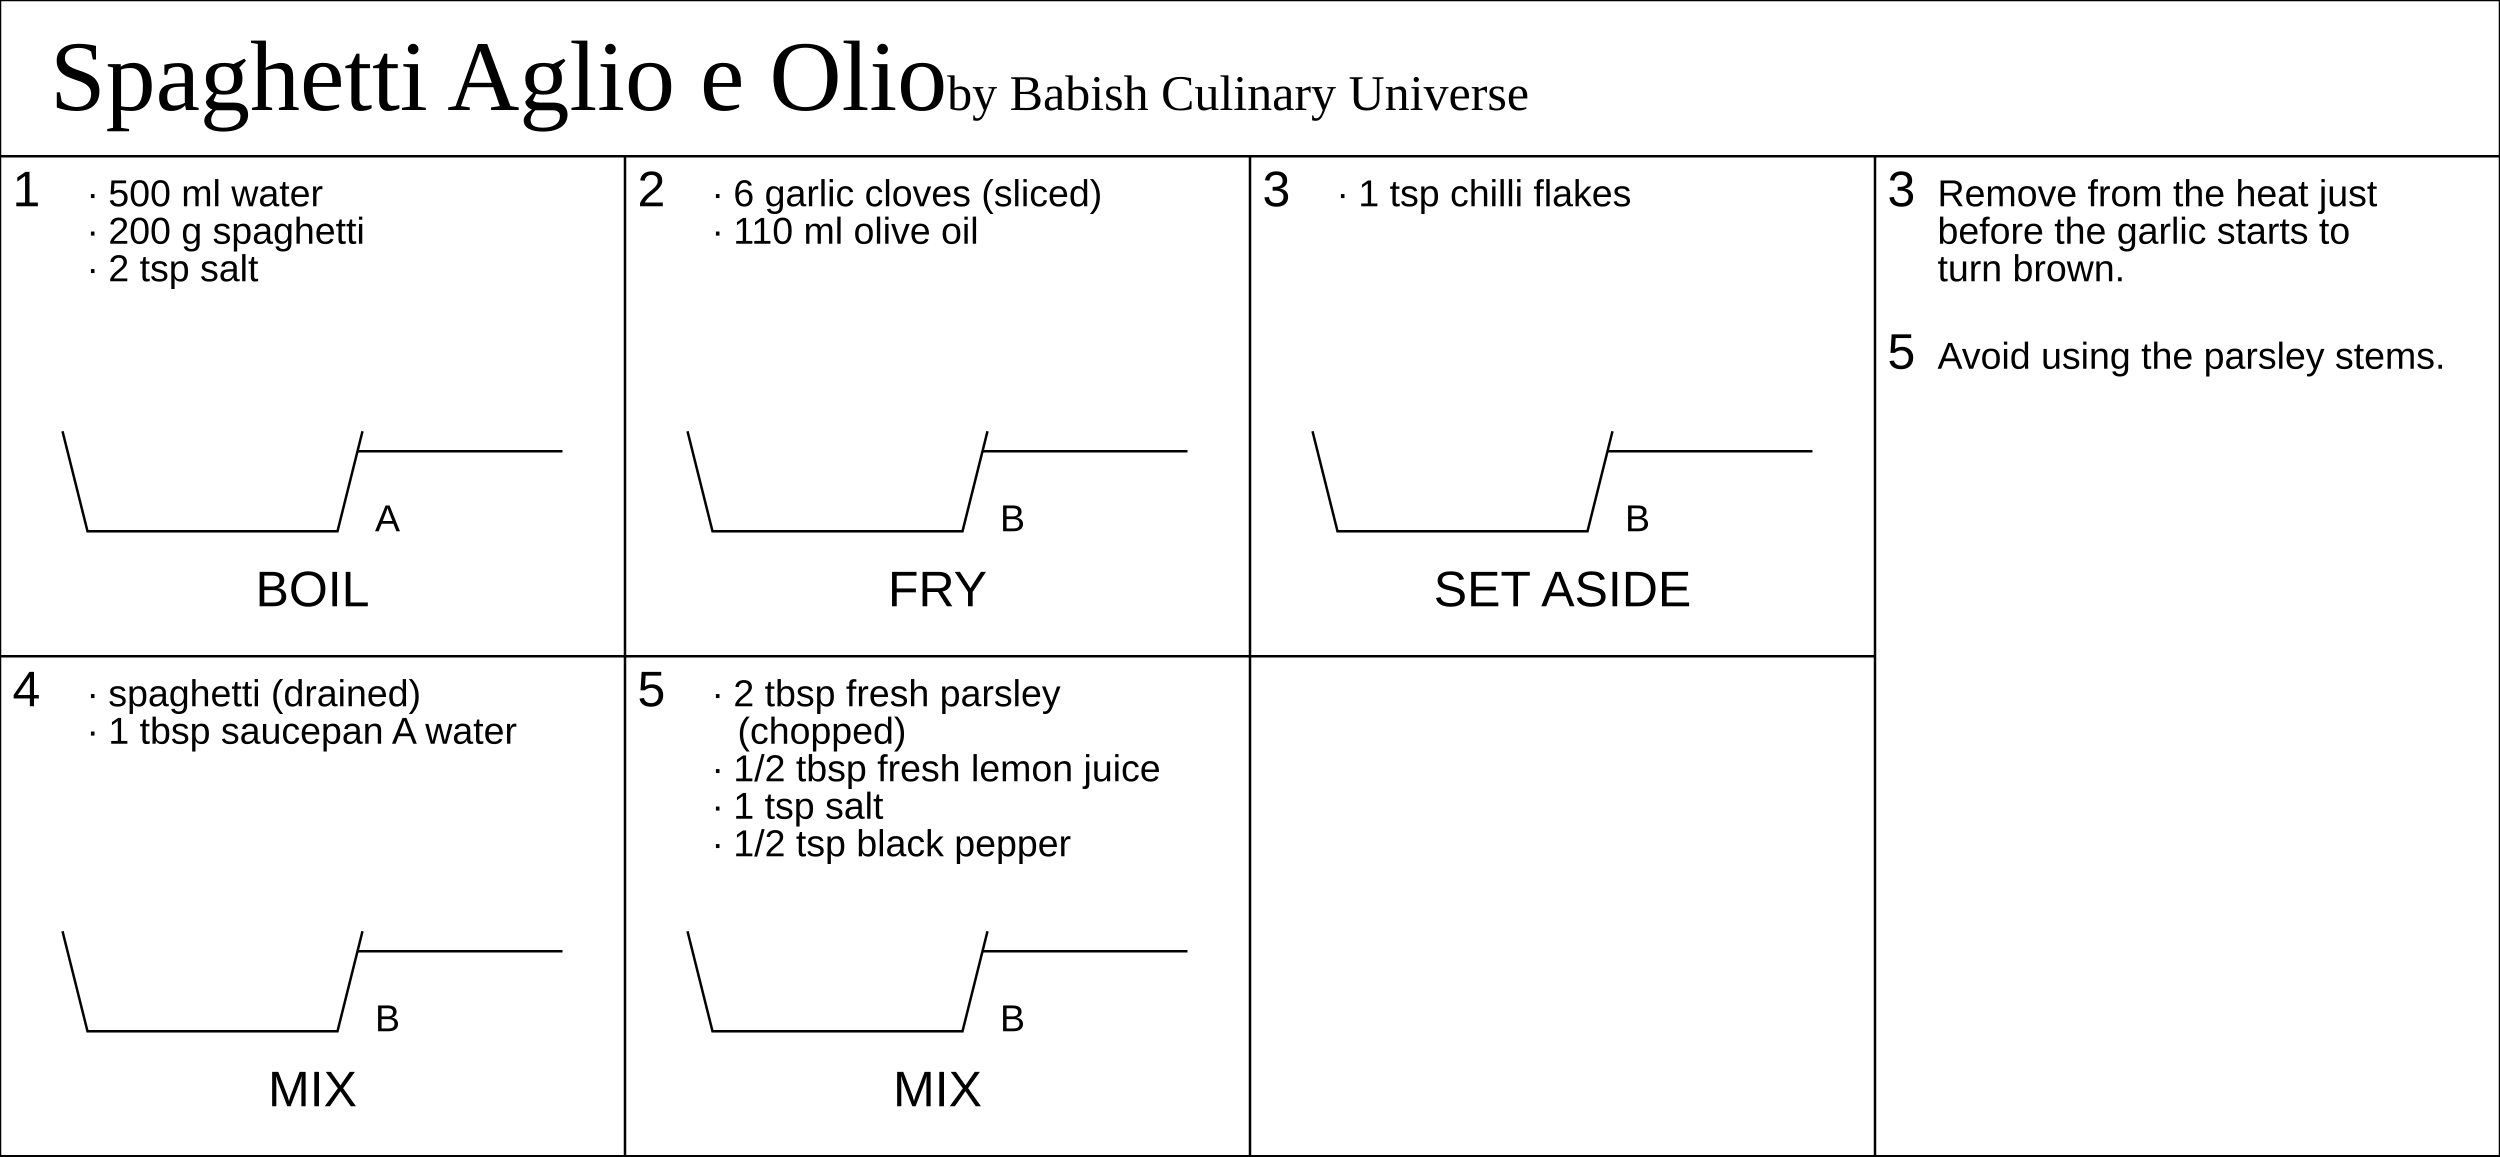
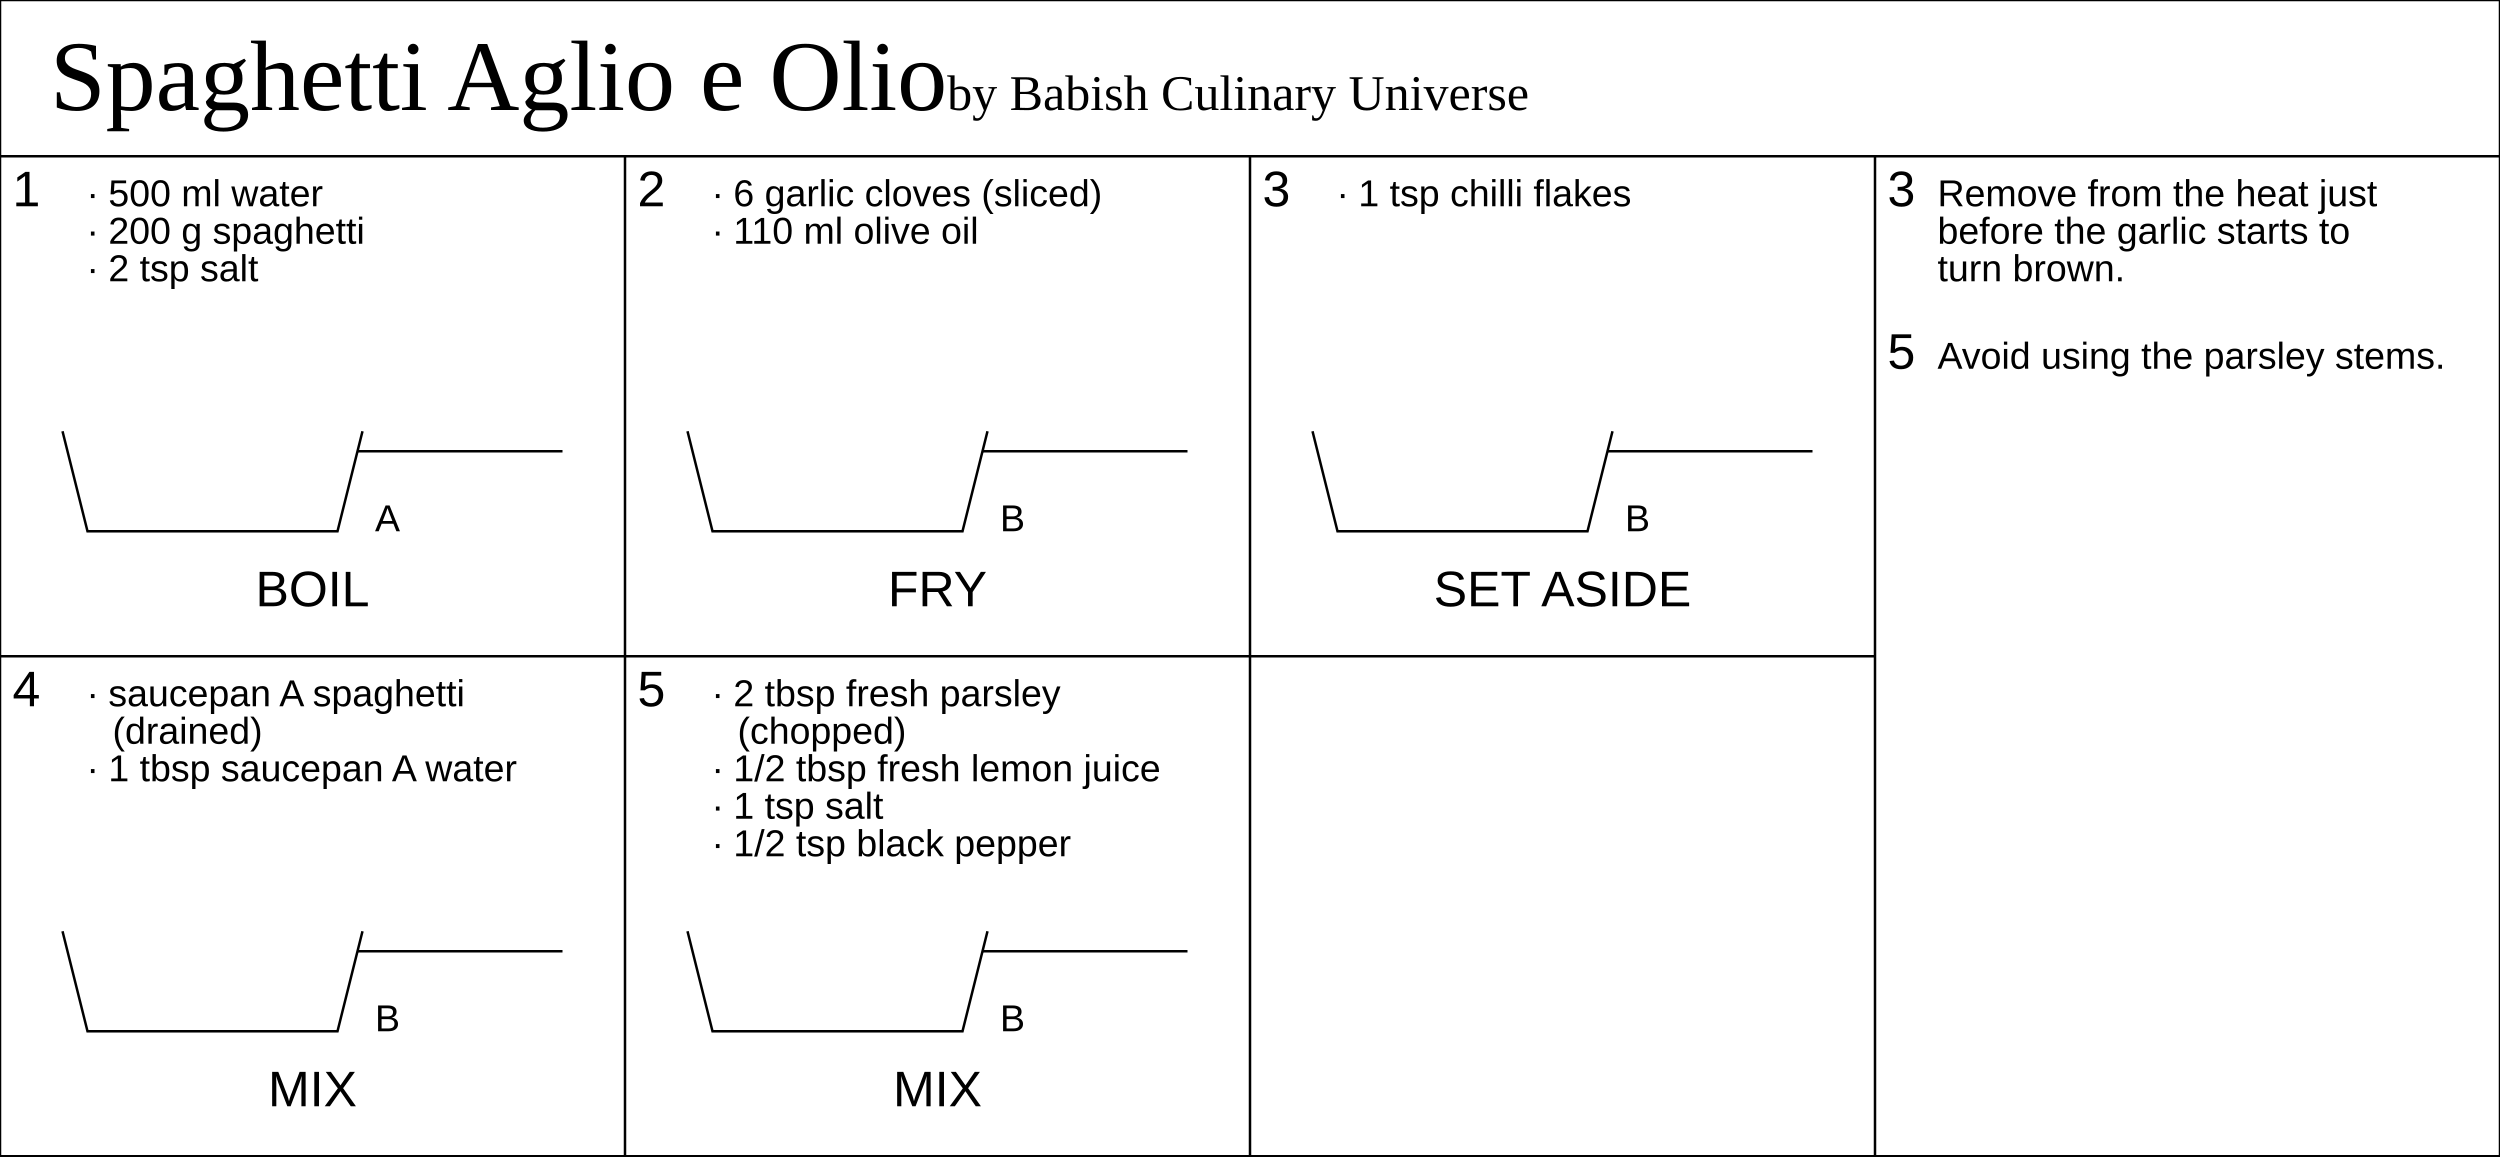
<svg xmlns="http://www.w3.org/2000/svg" width="2000" height="925.0">
  <text x="40.0" y="88.0" font-size="80">
Spaghetti Aglio e Olio<tspan font-size="40">  by Babish Culinary Universe</tspan>
  </text>
  <polyline points="0,0 0,925.0 " style="fill:none;stroke:black;stroke-width:2" />
  <polyline points="2000,0 2000,925.0 " style="fill:none;stroke:black;stroke-width:2" />
  <polyline points="500,125.0 500,925.0 " style="fill:none;stroke:black;stroke-width:2" />
  <polyline points="1000,125.0 1000,925.0 " style="fill:none;stroke:black;stroke-width:2" />
  <polyline points="1500,125.0 1500,925.0 " style="fill:none;stroke:black;stroke-width:2" />
  <polyline points="0,0 2000,0 " style="fill:none;stroke:black;stroke-width:2" />
  <polyline points="0,125.0 2000,125.0 " style="fill:none;stroke:black;stroke-width:2" />
  <polyline points="0,925.0 2000,925.0 " style="fill:none;stroke:black;stroke-width:2" />
  <polyline points="0,525.0 1500,525.0 " style="fill:none;stroke:black;stroke-width:2" />
  <text x="10.0" y="165.0" text-anchor="left" style="font-family:Arial;font-size:40"> 
1 </text>
  <text x="70.0" y="165.0" text-anchor="left" style="font-family:Arial;font-size:30"> 
∙ 500 ml water </text>
  <text x="70.0" y="195.0" text-anchor="left" style="font-family:Arial;font-size:30"> 
∙ 200 g spaghetti </text>
  <text x="70.0" y="225.0" text-anchor="left" style="font-family:Arial;font-size:30"> 
∙ 2 tsp salt </text>
  <polyline points="50.0,345.0 70.0,425.0 270.0,425.0 290.0,345.0" style="fill:none;stroke:black;stroke-width:2" />
  <polyline points="286,361.0 450.0,361.0" style="fill:none;stroke:black;stroke-width:2" />
  <text x="300.0" y="425.0" text-anchor="left" style="font-family:Arial;font-size:30"> 
A </text>
  <text x="250.0" y="485.0" text-anchor="middle" style="font-family:Arial;font-size:40"> 
BOIL </text>
  <text x="510.0" y="165.0" text-anchor="left" style="font-family:Arial;font-size:40"> 
2 </text>
  <text x="570.0" y="165.0" text-anchor="left" style="font-family:Arial;font-size:30"> 
∙ 6 garlic cloves (sliced) </text>
  <text x="570.0" y="195.0" text-anchor="left" style="font-family:Arial;font-size:30"> 
∙ 110 ml olive oil </text>
  <polyline points="550.0,345.0 570.0,425.0 770.0,425.0 790.0,345.0" style="fill:none;stroke:black;stroke-width:2" />
  <polyline points="786.0,361.0 950.0,361.0" style="fill:none;stroke:black;stroke-width:2" />
  <text x="800.0" y="425.0" text-anchor="left" style="font-family:Arial;font-size:30"> 
B </text>
  <text x="750.0" y="485.0" text-anchor="middle" style="font-family:Arial;font-size:40"> 
FRY </text>
  <text x="1010.0" y="165.0" text-anchor="left" style="font-family:Arial;font-size:40"> 
3 </text>
  <text x="1070.0" y="165.0" text-anchor="left" style="font-family:Arial;font-size:30"> 
∙ 1 tsp chilli flakes </text>
  <polyline points="1050.0,345.0 1070.0,425.0 1270.0,425.0 1290.0,345.0" style="fill:none;stroke:black;stroke-width:2" />
  <polyline points="1286.0,361.0 1450.0,361.0" style="fill:none;stroke:black;stroke-width:2" />
  <text x="1300.0" y="425.0" text-anchor="left" style="font-family:Arial;font-size:30"> 
B </text>
  <text x="1250.0" y="485.0" text-anchor="middle" style="font-family:Arial;font-size:40"> 
SET ASIDE </text>
  <text x="1510.0" y="165.0" text-anchor="left" style="font-family:Arial;font-size:40"> 
3 </text>
  <text x="1550.0" y="165.0" text-anchor="left" style="font-family:Arial;font-size:30"> 
Remove from the heat just </text>
  <text x="1550.0" y="195.0" text-anchor="left" style="font-family:Arial;font-size:30"> 
before the garlic starts to </text>
  <text x="1550.0" y="225.0" text-anchor="left" style="font-family:Arial;font-size:30"> 
turn brown. </text>
  <text x="10.0" y="565.0" text-anchor="left" style="font-family:Arial;font-size:40"> 
4 </text>
  <text x="70.0" y="565.0" text-anchor="left" style="font-family:Arial;font-size:30"> 
- ∙ spaghetti (drained) </text>
-   <text x="70.0" y="595.0" text-anchor="left" style="font-family:Arial;font-size:30"> 
+ ∙ saucepan A spaghetti </text>
+   <text x="90.0" y="595.0" text-anchor="left" style="font-family:Arial;font-size:30"> 
+ (drained) </text>
+   <text x="70.0" y="625.0" text-anchor="left" style="font-family:Arial;font-size:30"> 
∙ 1 tbsp saucepan A water </text>
  <polyline points="50.0,745.0 70.0,825.0 270.0,825.0 290.0,745.0" style="fill:none;stroke:black;stroke-width:2" />
  <polyline points="286,761.0 450.0,761.0" style="fill:none;stroke:black;stroke-width:2" />
  <text x="300.0" y="825.0" text-anchor="left" style="font-family:Arial;font-size:30"> 
B </text>
  <text x="250.0" y="885.0" text-anchor="middle" style="font-family:Arial;font-size:40"> 
MIX </text>
  <text x="510.0" y="565.0" text-anchor="left" style="font-family:Arial;font-size:40"> 
5 </text>
  <text x="570.0" y="565.0" text-anchor="left" style="font-family:Arial;font-size:30"> 
∙ 2 tbsp fresh parsley </text>
  <text x="590.0" y="595.0" text-anchor="left" style="font-family:Arial;font-size:30"> 
(chopped) </text>
  <text x="570.0" y="625.0" text-anchor="left" style="font-family:Arial;font-size:30"> 
∙ 1/2 tbsp fresh lemon juice </text>
  <text x="570.0" y="655.0" text-anchor="left" style="font-family:Arial;font-size:30"> 
∙ 1 tsp salt </text>
  <text x="570.0" y="685.0" text-anchor="left" style="font-family:Arial;font-size:30"> 
∙ 1/2 tsp black pepper </text>
  <polyline points="550.0,745.0 570.0,825.0 770.0,825.0 790.0,745.0" style="fill:none;stroke:black;stroke-width:2" />
  <polyline points="786.0,761.0 950.0,761.0" style="fill:none;stroke:black;stroke-width:2" />
  <text x="800.0" y="825.0" text-anchor="left" style="font-family:Arial;font-size:30"> 
B </text>
  <text x="750.0" y="885.0" text-anchor="middle" style="font-family:Arial;font-size:40"> 
MIX </text>
  <text x="1510.0" y="295.0" text-anchor="left" style="font-family:Arial;font-size:40"> 
5 </text>
  <text x="1550.0" y="295.0" text-anchor="left" style="font-family:Arial;font-size:30"> 
Avoid using the parsley stems. </text>
</svg>
